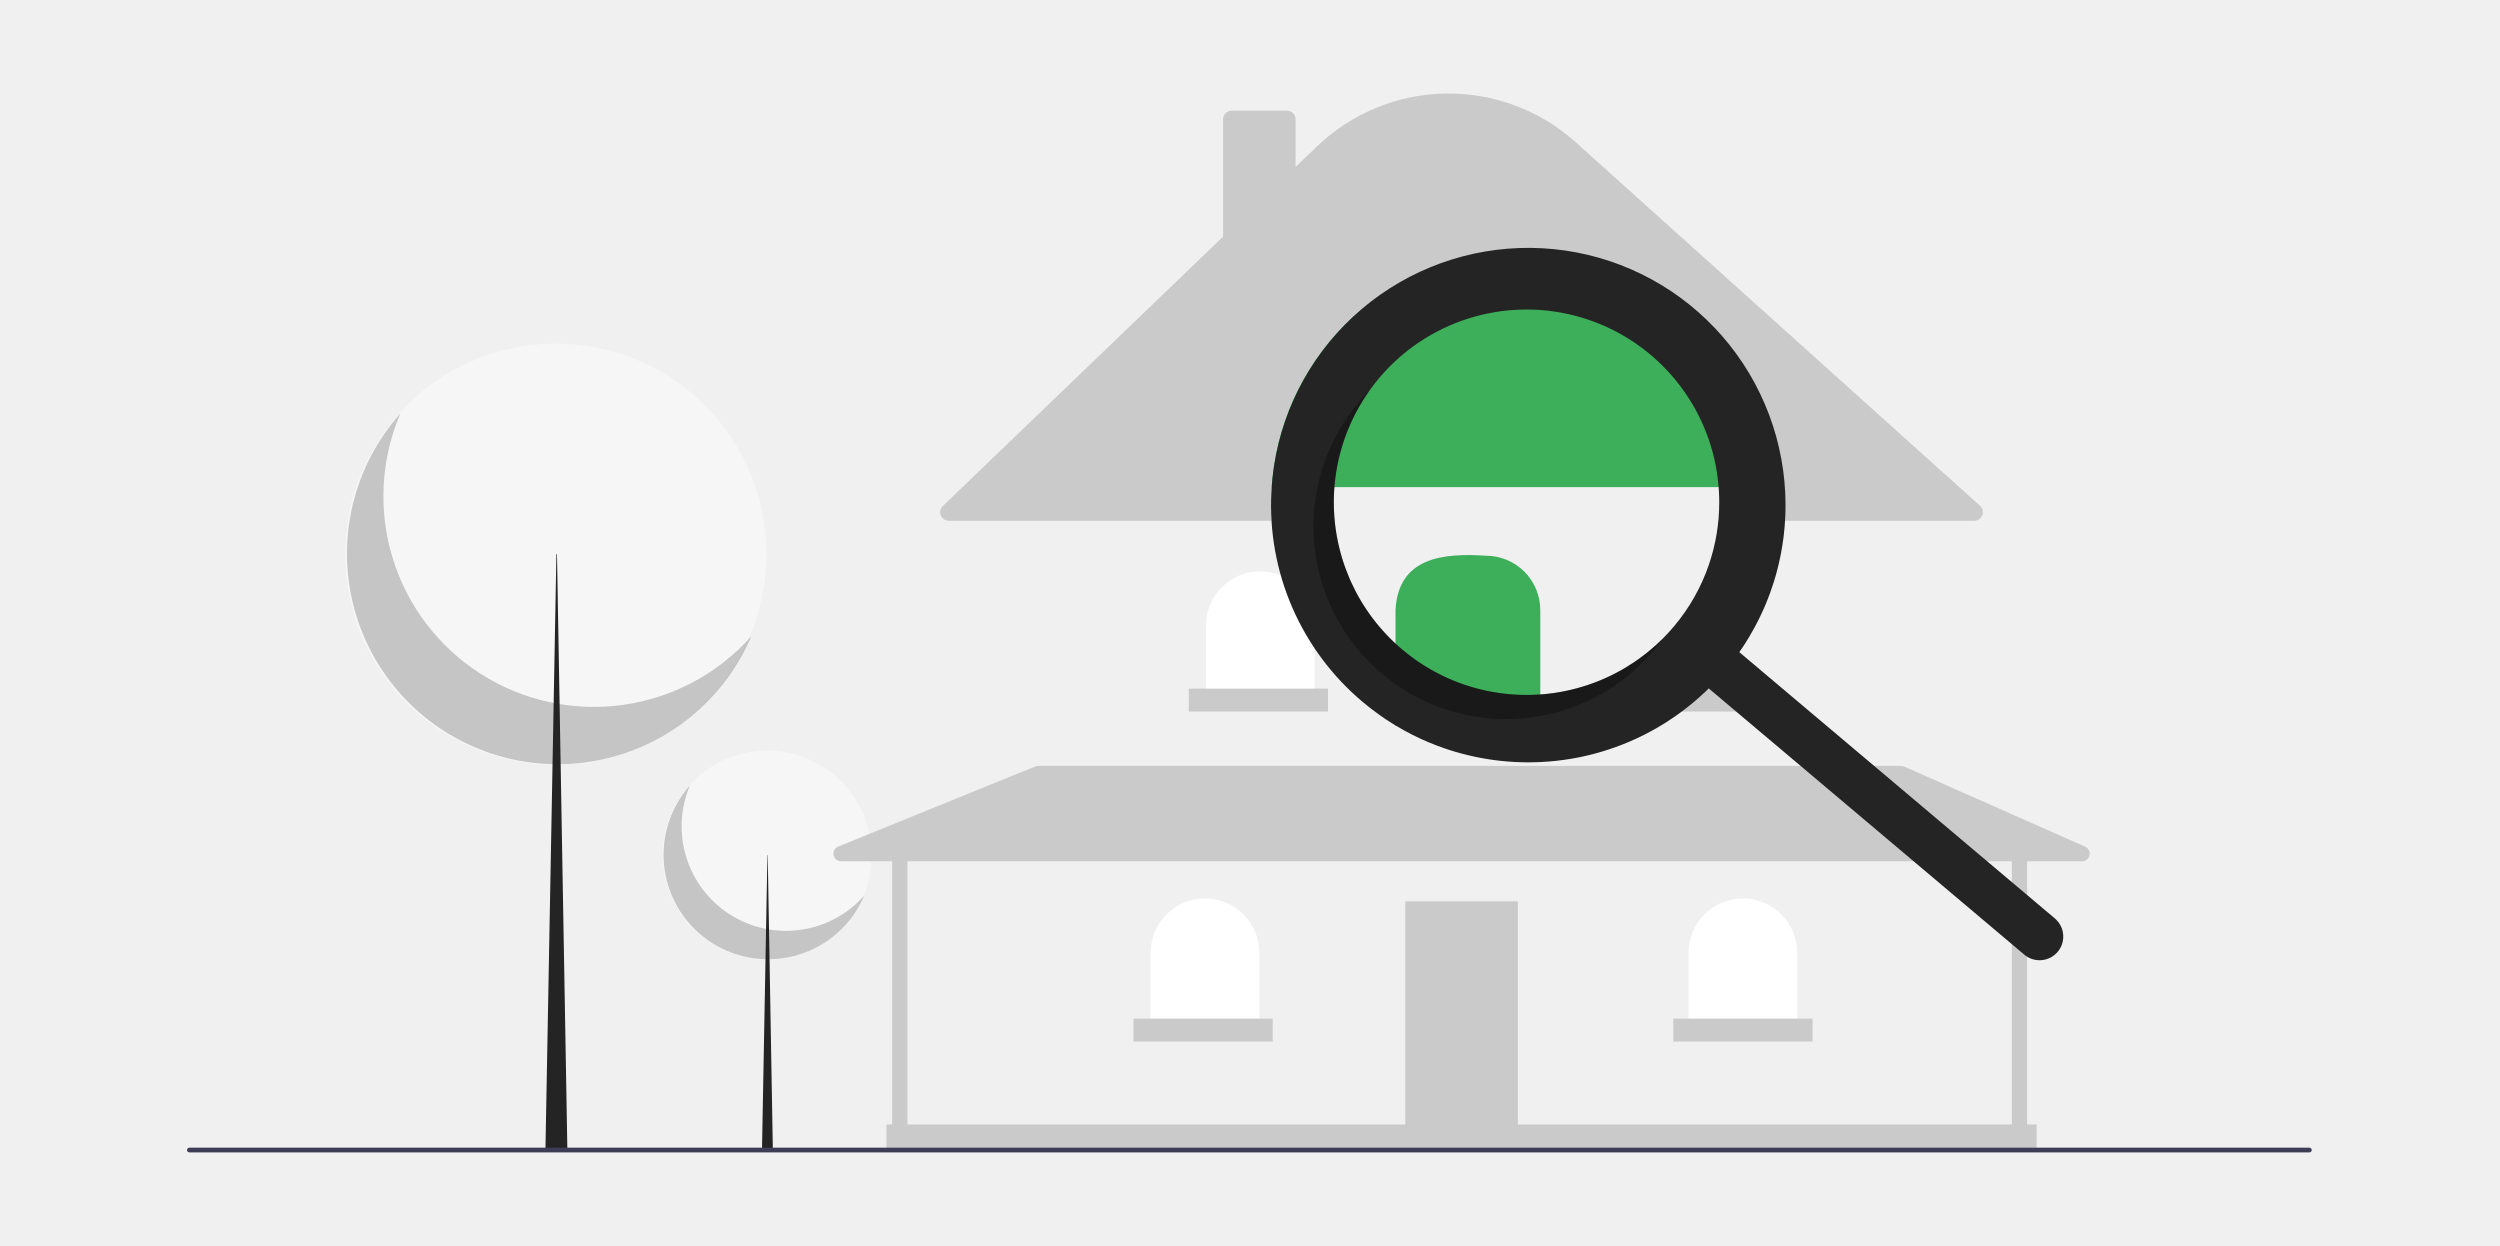
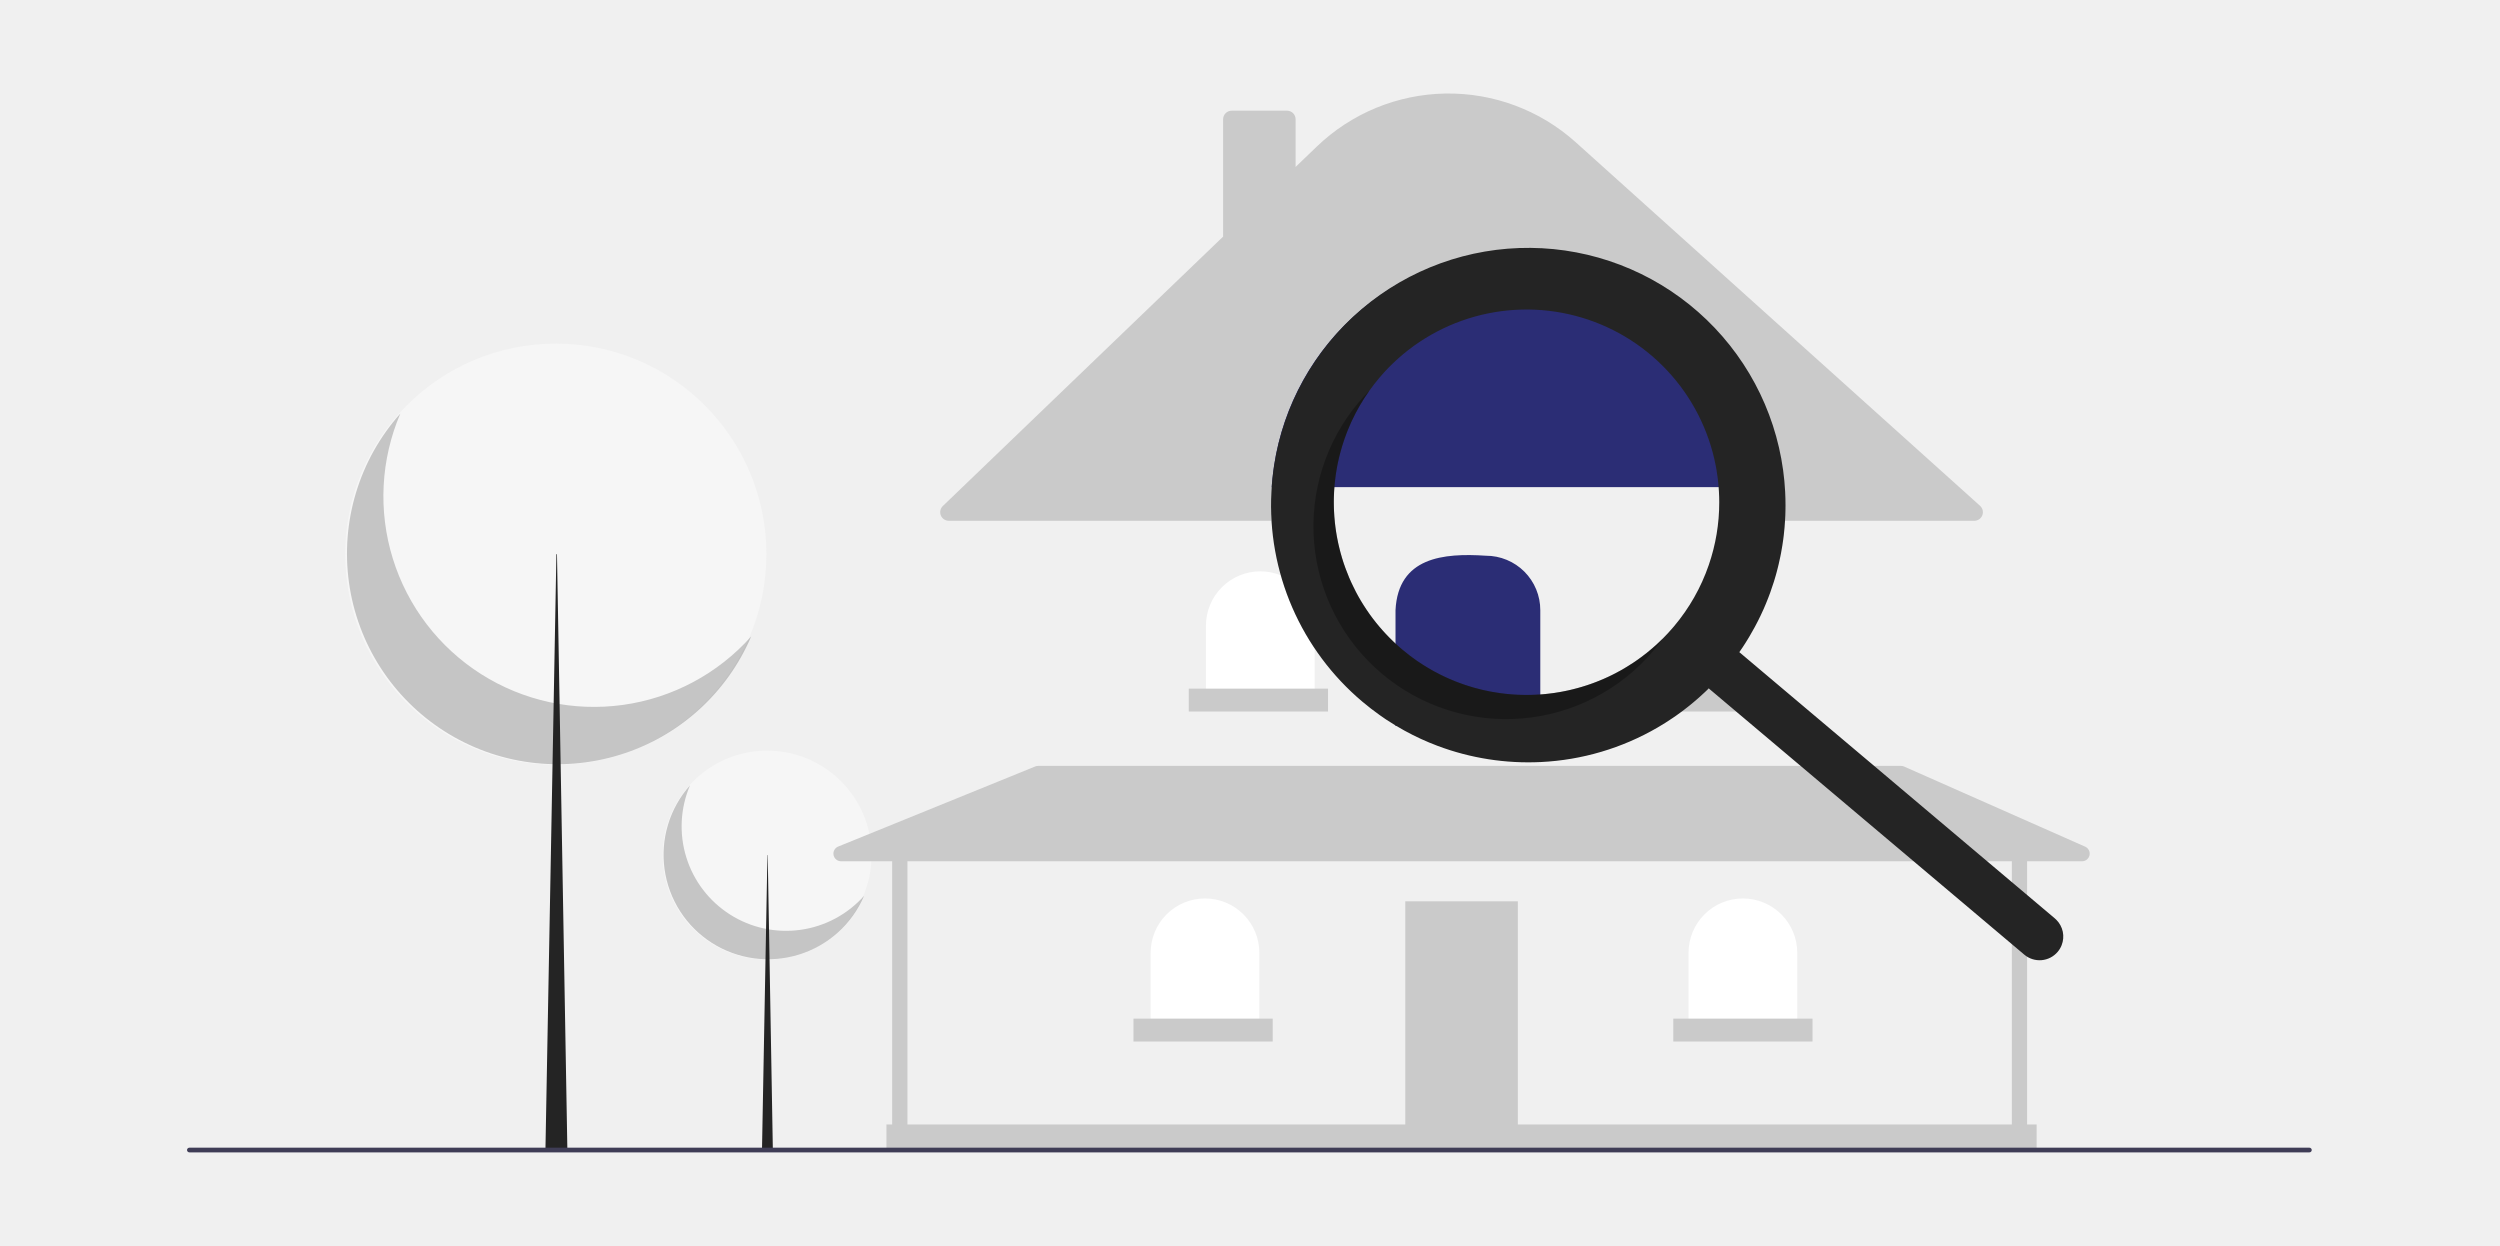
<svg xmlns="http://www.w3.org/2000/svg" width="909" height="453" viewBox="0 0 909 453" fill="none">
  <path d="M278.932 348.884C299.905 348.884 316.907 331.883 316.907 310.91C316.907 289.937 299.905 272.935 278.932 272.935C257.959 272.935 240.957 289.937 240.957 310.91C240.957 331.883 257.959 348.884 278.932 348.884Z" fill="#F6F6F6" />
  <path opacity="0.2" d="M250.893 285.546C247.351 293.832 246.87 303.107 249.537 311.715C252.204 320.322 257.845 327.701 265.452 332.532C273.058 337.364 282.135 339.333 291.06 338.088C299.985 336.844 308.176 332.466 314.17 325.737C312.007 330.8 308.768 335.331 304.679 339.018C300.59 342.704 295.749 345.457 290.49 347.087C285.231 348.716 279.681 349.183 274.224 348.455C268.767 347.726 263.534 345.82 258.887 342.869C254.239 339.917 250.289 335.99 247.311 331.36C244.332 326.73 242.395 321.508 241.634 316.056C240.874 310.603 241.308 305.05 242.907 299.782C244.506 294.514 247.231 289.656 250.893 285.546Z" fill="black" />
  <path d="M279.036 310.91H279.139L281.017 418.575H277.053L279.036 310.91Z" fill="#242424" />
  <path d="M202.097 278.067C244.382 278.067 278.661 243.788 278.661 201.503C278.661 159.218 244.382 124.938 202.097 124.938C159.811 124.938 125.532 159.218 125.532 201.503C125.532 243.788 159.811 278.067 202.097 278.067Z" fill="#F6F6F6" />
  <path opacity="0.2" d="M145.565 150.364C138.423 167.07 137.454 185.77 142.832 203.125C148.209 220.479 159.582 235.356 174.918 245.097C190.254 254.838 208.554 258.809 226.548 256.299C244.543 253.789 261.058 244.963 273.144 231.397C268.781 241.604 262.251 250.74 254.007 258.172C245.763 265.605 236.002 271.156 225.399 274.442C214.797 277.727 203.607 278.668 192.605 277.2C181.602 275.731 171.051 271.888 161.681 265.937C152.312 259.986 144.348 252.068 138.342 242.734C132.336 233.399 128.431 222.871 126.898 211.877C125.365 200.884 126.24 189.688 129.464 179.067C132.687 168.445 138.181 158.651 145.565 150.364Z" fill="black" />
  <path d="M202.308 201.502H202.518L206.305 418.575H198.312L202.308 201.502Z" fill="#242424" />
  <path d="M706.888 306.219H355.95V410.252H706.888V306.219Z" fill="#F0F0F0" />
  <path d="M551.879 327.719H510.959V410.252H551.879V327.719Z" fill="#CACACA" />
  <path d="M686.428 183.46H376.41V279.171H686.428V183.46Z" fill="#F0F0F0" />
  <path d="M717.858 189.356H344.979C344.357 189.356 343.749 189.17 343.233 188.821C342.717 188.473 342.317 187.978 342.084 187.401C341.852 186.823 341.797 186.189 341.928 185.581C342.058 184.972 342.368 184.416 342.817 183.985L444.725 86.03V43.363C444.726 42.535 445.055 41.742 445.64 41.157C446.225 40.572 447.018 40.243 447.846 40.242H467.959C468.786 40.243 469.579 40.572 470.165 41.157C470.75 41.742 471.079 42.535 471.08 43.363V60.698L478.777 53.299C491.373 41.191 508.084 34.3 525.553 34.01C543.022 33.719 559.954 40.051 572.945 51.733L719.945 183.914C720.414 184.336 720.745 184.891 720.892 185.504C721.04 186.118 720.998 186.763 720.772 187.352C720.546 187.942 720.147 188.449 719.626 188.806C719.106 189.164 718.49 189.356 717.858 189.356Z" fill="#CACACA" />
  <path d="M458.249 207.735C460.844 207.735 463.415 208.246 465.813 209.239C468.211 210.233 470.39 211.689 472.226 213.524C474.061 215.36 475.517 217.539 476.51 219.937C477.504 222.335 478.015 224.905 478.015 227.501V254.203H438.482V227.501C438.482 224.905 438.994 222.335 439.987 219.937C440.98 217.539 442.436 215.36 444.272 213.524C446.107 211.689 448.286 210.233 450.684 209.239C453.083 208.246 455.653 207.735 458.249 207.735Z" fill="white" />
  <path d="M531.42 208.082C536.662 208.082 541.689 210.164 545.396 213.871C549.103 217.578 551.186 222.605 551.186 227.848V254.55H511.653V227.848C511.653 222.605 513.736 217.578 517.443 213.871C521.15 210.164 526.177 208.082 531.42 208.082Z" fill="white" />
  <path d="M604.59 208.429C609.832 208.429 614.859 210.511 618.566 214.218C622.273 217.925 624.356 222.953 624.356 228.195V254.897H584.823V228.195C584.823 222.953 586.906 217.925 590.613 214.218C594.32 210.511 599.347 208.429 604.59 208.429Z" fill="white" />
  <path d="M633.718 326.68C638.961 326.68 643.988 328.762 647.695 332.469C651.402 336.176 653.485 341.204 653.485 346.446V373.148H613.952V346.446C613.952 341.204 616.035 336.176 619.742 332.469C623.448 328.762 628.476 326.68 633.718 326.68Z" fill="white" />
  <path d="M438.136 326.68C443.379 326.68 448.406 328.762 452.113 332.469C455.82 336.176 457.903 341.204 457.903 346.446V373.148H418.37V346.446C418.37 343.85 418.881 341.28 419.875 338.882C420.868 336.484 422.324 334.305 424.16 332.469C425.995 330.634 428.174 329.178 430.572 328.184C432.97 327.191 435.541 326.68 438.136 326.68Z" fill="white" />
  <path d="M758.158 307.843L692.326 278.714C691.973 278.558 691.59 278.477 691.204 278.477H377.46C377.101 278.477 376.747 278.546 376.415 278.681L304.757 307.81C304.161 308.053 303.668 308.495 303.361 309.061C303.055 309.627 302.955 310.281 303.079 310.913C303.202 311.544 303.541 312.113 304.038 312.522C304.535 312.931 305.158 313.155 305.802 313.155H324.393V408.865H322.313V418.575H740.525V408.865H737.057V313.155H757.036C757.672 313.155 758.289 312.936 758.783 312.535C759.277 312.135 759.618 311.576 759.75 310.954C759.882 310.332 759.795 309.683 759.505 309.117C759.216 308.55 758.74 308.101 758.158 307.843ZM731.509 408.865H329.942V313.155H731.509V408.865Z" fill="#CACACA" />
  <path d="M482.871 250.388H432.241V258.711H482.871V250.388Z" fill="#CACACA" />
  <path d="M557.081 250.388H506.451V258.711H557.081V250.388Z" fill="#CACACA" />
  <path d="M631.291 250.388H580.661V258.711H631.291V250.388Z" fill="#CACACA" />
  <path d="M659.033 370.374H608.403V378.696H659.033V370.374Z" fill="#CACACA" />
  <path d="M462.758 370.374H412.129V378.696H462.758V370.374Z" fill="#CACACA" />
  <path d="M839.7 419H68.85C68.624 419 68.408 418.911 68.249 418.751C68.09 418.592 68 418.376 68 418.15C68 417.925 68.09 417.709 68.249 417.549C68.408 417.39 68.624 417.3 68.85 417.3H839.7C839.925 417.3 840.141 417.39 840.301 417.549C840.46 417.709 840.55 417.925 840.55 418.15C840.55 418.376 840.46 418.592 840.301 418.751C840.141 418.911 839.925 419 839.7 419Z" fill="#3F3D56" />
  <path d="M645.812 182.034C645.812 182.578 645.804 183.13 645.795 183.674C645.787 184.329 645.77 184.975 645.744 185.629C645.719 186.198 645.693 186.759 645.659 187.32C645.557 189.199 645.396 191.068 645.175 192.947C645.124 193.422 645.065 193.89 644.996 194.366C644.945 194.731 644.894 195.105 644.835 195.479C644.775 195.896 644.716 196.312 644.648 196.729C644.512 197.612 644.359 198.496 644.189 199.38C644.104 199.822 644.019 200.264 643.926 200.706C643.747 201.581 643.552 202.465 643.348 203.341C643.331 203.409 643.314 203.485 643.297 203.553C643.195 203.987 643.093 204.412 642.982 204.845C642.948 204.972 642.923 205.092 642.88 205.219C642.804 205.542 642.719 205.865 642.634 206.188C642.515 206.638 642.396 207.08 642.268 207.531C642.064 208.228 641.86 208.916 641.648 209.613C641.621 209.685 641.599 209.759 641.58 209.834C641.172 211.151 640.739 212.452 640.263 213.743C640.016 214.423 639.753 215.112 639.489 215.792C639.226 216.471 638.954 217.151 638.673 217.823C638.401 218.477 638.121 219.132 637.841 219.778C637.772 219.931 637.704 220.084 637.628 220.236C637.331 220.908 637.024 221.562 636.71 222.217C636.702 222.225 636.702 222.242 636.693 222.251C636.447 222.778 636.183 223.305 635.92 223.823C635.919 223.839 635.913 223.854 635.903 223.865C635.648 224.375 635.384 224.885 635.112 225.387L634.679 226.211L634.628 226.305C634.084 227.316 633.523 228.319 632.928 229.313C632.801 229.534 632.673 229.755 632.546 229.968C632.418 230.189 632.282 230.41 632.146 230.622C632.061 230.775 631.968 230.928 631.866 231.081C631.687 231.37 631.509 231.667 631.322 231.956C631.288 232.016 631.245 232.075 631.211 232.135C630.888 232.636 630.565 233.129 630.242 233.631C629.843 234.234 629.435 234.829 629.019 235.424L619.789 250.195L619.389 249.864L619.279 249.762H619.27L618.905 249.456L617.902 248.606C617.596 248.903 617.299 249.201 616.992 249.49C616.874 249.609 616.746 249.719 616.627 249.838C616.534 249.923 616.449 250.008 616.355 250.093C600.398 265.676 579.173 274.699 556.88 275.377H556.855C539.979 275.841 523.273 271.898 508.385 263.938C508.054 263.768 507.731 263.598 507.408 263.402C505.47 262.348 503.575 261.235 501.714 260.045C501.705 260.037 501.697 260.037 501.688 260.028C499.529 258.498 497.422 256.866 495.365 255.133C484.331 245.832 475.602 234.102 469.861 220.862C464.121 207.622 461.525 193.232 462.279 178.821C462.304 178.252 462.338 177.691 462.381 177.121C462.517 175.065 462.726 173.016 463.01 170.977C463.086 170.407 463.171 169.838 463.256 169.277H644.945C645.302 171.878 645.549 174.492 645.685 177.121C645.77 178.762 645.812 180.394 645.812 182.034Z" fill="#F0F0F0" />
-   <path d="M644.945 169.277C641.674 147.525 630.706 127.668 614.035 113.317C597.364 98.965 576.097 91.072 554.1 91.072C532.103 91.072 510.836 98.965 494.165 113.317C477.494 127.668 466.526 147.525 463.255 169.277C463.17 169.838 463.085 170.408 463.009 170.977C462.729 173.017 462.519 175.065 462.38 177.122H645.684C645.548 174.496 645.302 171.881 644.945 169.277Z" fill="#3DAF5B" />
-   <path d="M560.05 263.935H507.41V221.826C508.381 202.582 524.829 201.028 540.284 202.061C542.88 202.06 545.45 202.571 547.848 203.565C550.247 204.558 552.426 206.014 554.261 207.849C556.097 209.685 557.552 211.864 558.546 214.262C559.539 216.66 560.05 219.23 560.05 221.826V263.935Z" fill="#3DAF5B" />
+   <path d="M644.945 169.277C641.674 147.525 630.706 127.668 614.035 113.317C597.364 98.965 576.097 91.072 554.1 91.072C532.103 91.072 510.836 98.965 494.165 113.317C477.494 127.668 466.526 147.525 463.255 169.277C463.17 169.838 463.085 170.408 463.009 170.977C462.729 173.017 462.519 175.065 462.38 177.122H645.684C645.548 174.496 645.302 171.881 644.945 169.277Z" fill="#2B2D75" />
+   <path d="M560.05 263.935H507.41V221.826C508.381 202.582 524.829 201.028 540.284 202.061C542.88 202.06 545.45 202.571 547.848 203.565C550.247 204.558 552.426 206.014 554.261 207.849C556.097 209.685 557.552 211.864 558.546 214.262C559.539 216.66 560.05 219.23 560.05 221.826V263.935Z" fill="#2B2D75" />
  <path d="M507.408 233.997V234.005C507.408 234.013 507.416 234.013 507.425 234.013L507.408 233.997ZM486.237 169.277C486.203 169.49 486.161 169.702 486.127 169.915C486.161 169.702 486.203 169.49 486.246 169.277H486.237ZM485.183 177.122C485.158 177.445 485.132 177.768 485.115 178.091C485.132 177.768 485.158 177.445 485.192 177.122C485.19 177.062 485.193 177.003 485.2 176.943C485.192 177.003 485.192 177.062 485.183 177.122ZM507.408 234.005C507.408 234.013 507.416 234.013 507.425 234.013L507.408 233.997V234.005ZM486.237 169.277C486.203 169.49 486.161 169.702 486.127 169.915C486.161 169.702 486.203 169.49 486.246 169.277H486.237ZM485.115 178.091C485.132 177.768 485.158 177.445 485.192 177.122C485.19 177.062 485.193 177.003 485.2 176.943C485.192 177.003 485.192 177.062 485.183 177.122C485.158 177.445 485.132 177.768 485.115 178.091ZM747.68 334.436C747.515 334.261 747.339 334.097 747.153 333.943L747.145 333.935L705.058 298.418L703.97 297.5L699.831 294.007L698.794 293.132L692.896 288.151L691.281 286.792L687.941 283.97L686.233 282.525L670.119 268.935L660.881 261.142L659.64 260.097L632.418 237.124C632.835 236.529 633.243 235.934 633.642 235.331C633.965 234.829 634.288 234.336 634.611 233.835C634.645 233.776 634.687 233.716 634.721 233.656C634.908 233.367 635.087 233.07 635.265 232.781C635.367 232.628 635.461 232.475 635.546 232.322C635.682 232.11 635.818 231.889 635.945 231.668C636.073 231.455 636.2 231.234 636.327 231.013C636.923 230.019 637.483 229.016 638.027 228.005L638.078 227.911L638.512 227.087C638.784 226.585 639.047 226.076 639.302 225.566C639.313 225.554 639.319 225.539 639.319 225.523C639.583 225.005 639.846 224.478 640.093 223.951C640.101 223.942 640.101 223.925 640.11 223.917C640.424 223.262 640.73 222.608 641.028 221.937C641.104 221.784 641.172 221.631 641.24 221.478C641.52 220.832 641.801 220.177 642.073 219.523C642.353 218.852 642.625 218.172 642.889 217.492C643.152 216.812 643.416 216.123 643.662 215.443C644.13 214.143 644.569 212.84 644.98 211.534C644.998 211.459 645.021 211.385 645.048 211.313C645.26 210.616 645.464 209.928 645.668 209.231C645.795 208.78 645.914 208.338 646.033 207.888C646.118 207.565 646.203 207.242 646.28 206.919C646.322 206.792 646.348 206.673 646.382 206.545C646.492 206.112 646.594 205.687 646.696 205.253C646.713 205.185 646.73 205.109 646.747 205.041C646.951 204.165 647.147 203.282 647.325 202.406C647.419 201.964 647.504 201.522 647.588 201.08C647.75 200.197 647.912 199.313 648.047 198.429C648.115 198.012 648.175 197.596 648.235 197.179C648.294 196.805 648.345 196.431 648.396 196.066C648.464 195.59 648.523 195.123 648.574 194.647C648.795 192.768 648.957 190.899 649.059 189.02C649.093 188.459 649.119 187.899 649.144 187.329C649.169 186.675 649.186 186.029 649.195 185.374C649.203 184.83 649.212 184.278 649.212 183.734C649.212 182.094 649.169 180.462 649.084 178.822C648.948 176.196 648.702 173.581 648.345 170.977C645.3 148.723 634.348 128.307 617.49 113.462C600.633 98.617 578.996 90.335 556.535 90.129C534.074 89.922 512.289 97.806 495.162 112.339C478.035 126.871 466.709 147.082 463.256 169.277C463.171 169.838 463.086 170.408 463.01 170.977C462.729 173.017 462.52 175.065 462.381 177.122C462.338 177.691 462.304 178.252 462.279 178.822C461.525 193.233 464.121 207.623 469.861 220.863C475.602 234.102 484.331 245.833 495.365 255.133C497.422 256.867 499.529 258.499 501.688 260.029C501.697 260.037 501.705 260.037 501.714 260.046C502.436 260.556 503.158 261.057 503.889 261.55C505.054 262.315 506.226 263.063 507.408 263.777C507.501 263.828 507.595 263.887 507.688 263.938C508.708 264.55 509.737 265.136 510.765 265.706H510.773C514.602 267.811 518.575 269.64 522.663 271.179C534.659 275.692 547.453 277.7 560.254 277.077H560.279C575.221 276.355 589.769 272.049 602.697 264.525C604.576 263.437 606.428 262.272 608.239 261.031C608.689 260.726 609.148 260.411 609.59 260.097C610.134 259.714 610.678 259.315 611.222 258.915C611.23 258.915 611.23 258.907 611.239 258.907C611.279 258.873 611.322 258.842 611.366 258.813C611.732 258.533 612.106 258.252 612.463 257.98C612.556 257.912 612.65 257.844 612.743 257.768C612.768 257.751 612.791 257.731 612.811 257.708C613.024 257.555 613.227 257.385 613.44 257.224C613.652 257.062 613.856 256.893 614.069 256.723C614.105 256.7 614.139 256.674 614.171 256.646C614.409 256.451 614.647 256.264 614.885 256.068C615.131 255.873 615.369 255.669 615.599 255.473C615.837 255.278 616.066 255.082 616.304 254.878C616.508 254.708 616.721 254.53 616.925 254.343C616.992 254.292 617.052 254.232 617.12 254.173C617.146 254.148 617.175 254.125 617.205 254.105C617.485 253.867 617.757 253.62 618.029 253.374C618.098 253.314 618.157 253.255 618.225 253.195C618.641 252.821 619.058 252.448 619.466 252.057C619.559 251.972 619.661 251.878 619.755 251.793C619.848 251.708 619.933 251.623 620.027 251.538C620.146 251.419 620.273 251.309 620.392 251.19C620.698 250.901 620.996 250.603 621.301 250.306L622.304 251.156L622.67 251.462H622.678L622.789 251.564L623.188 251.895L629.12 256.91L629.248 257.02L629.35 257.096L630.021 257.666L631.364 258.805L632.707 259.935L632.903 260.097L639.149 265.366L640.016 266.097L646.042 271.179L677.233 297.5L678.321 298.418L721.011 334.437L731.957 343.675L736.028 347.108C736.892 347.84 737.892 348.393 738.97 348.738C740.048 349.082 741.184 349.211 742.312 349.116C743.44 349.021 744.538 348.705 745.544 348.186C746.55 347.666 747.443 346.954 748.173 346.089C748.784 345.371 749.27 344.555 749.609 343.675C750.226 342.115 750.373 340.408 750.03 338.766C749.687 337.124 748.87 335.619 747.68 334.436ZM501.493 137.424C510.019 127.32 521.23 119.834 533.83 115.831C546.43 111.829 559.906 111.472 572.7 114.803C585.494 118.135 597.085 125.017 606.133 134.657C615.181 144.296 621.318 156.298 623.834 169.277C623.945 169.847 624.047 170.408 624.14 170.977C624.489 173.008 624.744 175.065 624.897 177.122C624.939 177.691 624.982 178.252 625.007 178.822C625.083 180.096 625.117 181.38 625.117 182.655C625.122 190.388 623.841 198.068 621.327 205.381V205.389C618.517 213.589 614.202 221.192 608.604 227.809C608.485 227.945 608.366 228.09 608.239 228.226C607.117 229.552 605.936 230.826 604.72 232.042C604.712 232.05 604.703 232.067 604.695 232.076C604.278 232.492 603.853 232.917 603.428 233.308C602.561 234.15 601.678 234.948 600.777 235.713C599.425 236.895 598.04 238.002 596.621 239.036C596.145 239.385 595.669 239.725 595.184 240.065C594.709 240.405 594.224 240.728 593.74 241.051C592.771 241.697 591.785 242.317 590.79 242.903C590.297 243.201 589.788 243.49 589.286 243.77C588.785 244.059 588.275 244.331 587.765 244.595C587.255 244.867 586.745 245.13 586.227 245.385C585.198 245.903 584.161 246.388 583.107 246.838C582.581 247.076 582.054 247.297 581.527 247.501C581.195 247.637 580.872 247.773 580.541 247.892C580.411 247.952 580.278 248.003 580.141 248.045C579.963 248.122 579.784 248.19 579.606 248.249C579.548 248.276 579.488 248.298 579.428 248.317C579.062 248.462 578.705 248.589 578.331 248.717C577.796 248.912 577.26 249.091 576.716 249.261C576.172 249.439 575.637 249.609 575.093 249.762C574.549 249.932 573.997 250.085 573.453 250.229C572.9 250.382 572.356 250.527 571.804 250.654C571.217 250.807 570.631 250.943 570.036 251.071C569.518 251.19 569.008 251.292 568.489 251.385C568.005 251.487 567.512 251.572 567.028 251.657C566.348 251.776 565.668 251.887 564.979 251.98C564.605 252.04 564.24 252.091 563.866 252.125C563.705 252.15 563.551 252.167 563.399 252.184C562.923 252.252 562.447 252.303 561.979 252.346C561.852 252.354 561.733 252.371 561.614 252.38C561.095 252.431 560.568 252.473 560.05 252.516C558.937 252.592 557.832 252.643 556.718 252.669C556.157 252.677 555.588 252.686 555.027 252.686C554.466 252.686 553.905 252.677 553.344 252.66C553.344 252.66 553.344 252.669 553.336 252.66C553.327 252.669 553.327 252.669 553.319 252.66C553.318 252.661 553.316 252.662 553.315 252.663C553.313 252.663 553.312 252.664 553.31 252.664C553.309 252.664 553.307 252.663 553.306 252.663C553.304 252.662 553.303 252.661 553.302 252.66C553.274 252.669 553.245 252.669 553.217 252.66C552.817 252.66 552.418 252.643 552.027 252.618C551.738 252.609 551.441 252.601 551.143 252.575C550.744 252.558 550.344 252.533 549.945 252.499C549.817 252.499 549.69 252.482 549.562 252.473C549.503 252.472 549.443 252.466 549.384 252.456C548.976 252.422 548.56 252.388 548.151 252.346C547.948 252.329 547.735 252.312 547.531 252.286C546.911 252.218 546.29 252.142 545.678 252.057C544.981 251.972 544.285 251.87 543.596 251.742C543.273 251.7 542.959 251.64 542.644 251.581C542.228 251.513 541.811 251.436 541.395 251.351C540.961 251.266 540.528 251.181 540.094 251.079C539.746 251.003 539.389 250.926 539.041 250.841C538.871 250.807 538.701 250.765 538.539 250.722C537.647 250.51 536.763 250.281 535.887 250.026C535.335 249.873 534.783 249.711 534.239 249.541C533.491 249.312 532.751 249.065 532.012 248.802C531.723 248.708 531.443 248.606 531.154 248.496C530.865 248.402 530.584 248.292 530.295 248.181C530.032 248.088 529.768 247.986 529.513 247.884C529.088 247.722 528.672 247.552 528.255 247.382C527.397 247.034 526.556 246.668 525.714 246.278C525.238 246.048 524.763 245.827 524.295 245.598C522.451 244.705 520.635 243.714 518.847 242.623C518.405 242.36 517.963 242.079 517.521 241.799C516.969 241.459 516.434 241.102 515.898 240.745C515.601 240.541 515.312 240.345 515.023 240.141C514.487 239.767 513.96 239.385 513.442 239.002C513.17 238.807 512.898 238.603 512.635 238.399C511.691 237.685 510.765 236.937 509.855 236.172C509.422 235.807 508.989 235.433 508.564 235.051C508.385 234.898 508.206 234.736 508.028 234.575C507.824 234.388 507.62 234.209 507.425 234.013L507.408 233.997C507.11 233.733 506.813 233.453 506.524 233.172C506.073 232.747 505.631 232.314 505.207 231.872C504.765 231.439 504.34 230.988 503.923 230.546C503.498 230.104 503.09 229.654 502.691 229.195C502.283 228.744 501.883 228.285 501.492 227.818C501.11 227.376 500.736 226.917 500.379 226.467C499.512 225.396 498.685 224.305 497.897 223.195C497.532 222.685 497.184 222.175 496.844 221.656C496.478 221.129 496.13 220.594 495.798 220.058C495.45 219.523 495.118 218.979 494.795 218.427C494.787 218.408 494.776 218.391 494.761 218.376C494.124 217.296 493.512 216.208 492.942 215.104C492.356 213.982 491.804 212.849 491.285 211.704C491.022 211.135 490.767 210.557 490.529 209.979C490.036 208.814 489.577 207.65 489.152 206.469C488.94 205.899 488.744 205.33 488.549 204.752C488.542 204.714 488.531 204.676 488.515 204.641C488.124 203.468 487.767 202.287 487.452 201.097C487.444 201.08 487.444 201.063 487.435 201.046C487.274 200.46 487.121 199.874 486.985 199.279C486.849 198.76 486.73 198.242 486.619 197.715C486.492 197.128 486.365 196.542 486.254 195.947C486.194 195.641 486.135 195.335 486.084 195.029C486.033 194.774 485.99 194.511 485.948 194.256C485.906 194.001 485.863 193.737 485.82 193.474C485.735 192.955 485.659 192.437 485.591 191.919C485.506 191.307 485.438 190.695 485.37 190.074C485.293 189.335 485.226 188.595 485.166 187.848C485.124 187.346 485.098 186.836 485.073 186.326C485.047 185.859 485.022 185.391 485.013 184.924C485.005 184.899 485.005 184.872 485.013 184.848C485.012 184.846 485.011 184.845 485.01 184.844C485.01 184.842 485.01 184.841 485.01 184.839C485.01 184.837 485.01 184.836 485.01 184.834C485.011 184.833 485.012 184.832 485.013 184.831C485.005 184.822 485.005 184.822 485.013 184.814C485.012 184.812 485.011 184.811 485.01 184.81C485.01 184.808 485.01 184.807 485.01 184.805C485.01 184.803 485.01 184.802 485.01 184.8C485.011 184.799 485.012 184.798 485.013 184.797C485.005 184.61 484.996 184.423 484.996 184.236C484.979 183.683 484.971 183.131 484.971 182.578C484.971 182.077 484.979 181.584 484.988 181.083C485.005 180.386 485.03 179.689 485.064 178.992C485.064 178.839 485.081 178.694 485.09 178.541C485.098 178.388 485.107 178.244 485.115 178.091C485.132 177.768 485.158 177.445 485.192 177.122C485.19 177.062 485.193 177.003 485.2 176.943C485.226 176.578 485.259 176.213 485.293 175.847C485.362 175.116 485.447 174.377 485.54 173.646C485.591 173.281 485.634 172.915 485.693 172.55C485.727 172.295 485.769 172.031 485.812 171.768C485.846 171.504 485.889 171.241 485.94 170.977C485.999 170.629 486.059 170.272 486.127 169.915C486.161 169.702 486.203 169.49 486.246 169.277C486.407 168.428 486.585 167.578 486.781 166.728C486.976 165.869 487.197 165.02 487.435 164.17C487.665 163.311 487.92 162.453 488.192 161.595C488.319 161.161 488.455 160.736 488.608 160.311C488.888 159.453 489.186 158.603 489.518 157.762C489.67 157.345 489.832 156.92 490.01 156.504C490.35 155.662 490.707 154.821 491.073 153.997C491.26 153.58 491.447 153.164 491.651 152.747C492.033 151.923 492.433 151.098 492.866 150.291C493.283 149.467 493.733 148.659 494.192 147.86C494.651 147.061 495.127 146.263 495.628 145.472C495.858 145.081 496.113 144.682 496.376 144.299C496.886 143.517 497.421 142.735 497.965 141.971C499.062 140.424 500.243 138.902 501.493 137.424ZM485.183 177.122C485.158 177.445 485.132 177.768 485.115 178.091C485.132 177.768 485.158 177.445 485.192 177.122C485.19 177.062 485.193 177.003 485.2 176.943C485.192 177.003 485.192 177.062 485.183 177.122ZM486.237 169.277C486.203 169.49 486.161 169.702 486.127 169.915C486.161 169.702 486.203 169.49 486.246 169.277H486.237ZM507.408 233.997V234.005C507.408 234.013 507.416 234.013 507.425 234.013L507.408 233.997Z" fill="#242424" />
  <path opacity="0.3" d="M509.854 236.171C496.411 224.827 487.726 208.842 485.523 191.391C483.321 173.939 487.761 156.298 497.963 141.969C496.624 143.318 495.328 144.731 494.078 146.208C488.143 153.241 483.652 161.374 480.861 170.143C478.07 178.911 477.033 188.144 477.81 197.313C478.587 206.483 481.162 215.409 485.388 223.583C489.615 231.758 495.41 239.019 502.443 244.954C516.647 256.939 535.03 262.791 553.549 261.222C572.067 259.653 589.204 250.792 601.189 236.588C602.437 235.109 603.612 233.595 604.714 232.044C592.306 244.512 575.663 251.857 558.09 252.621C540.516 253.386 523.298 247.514 509.854 236.171Z" fill="black" />
</svg>
